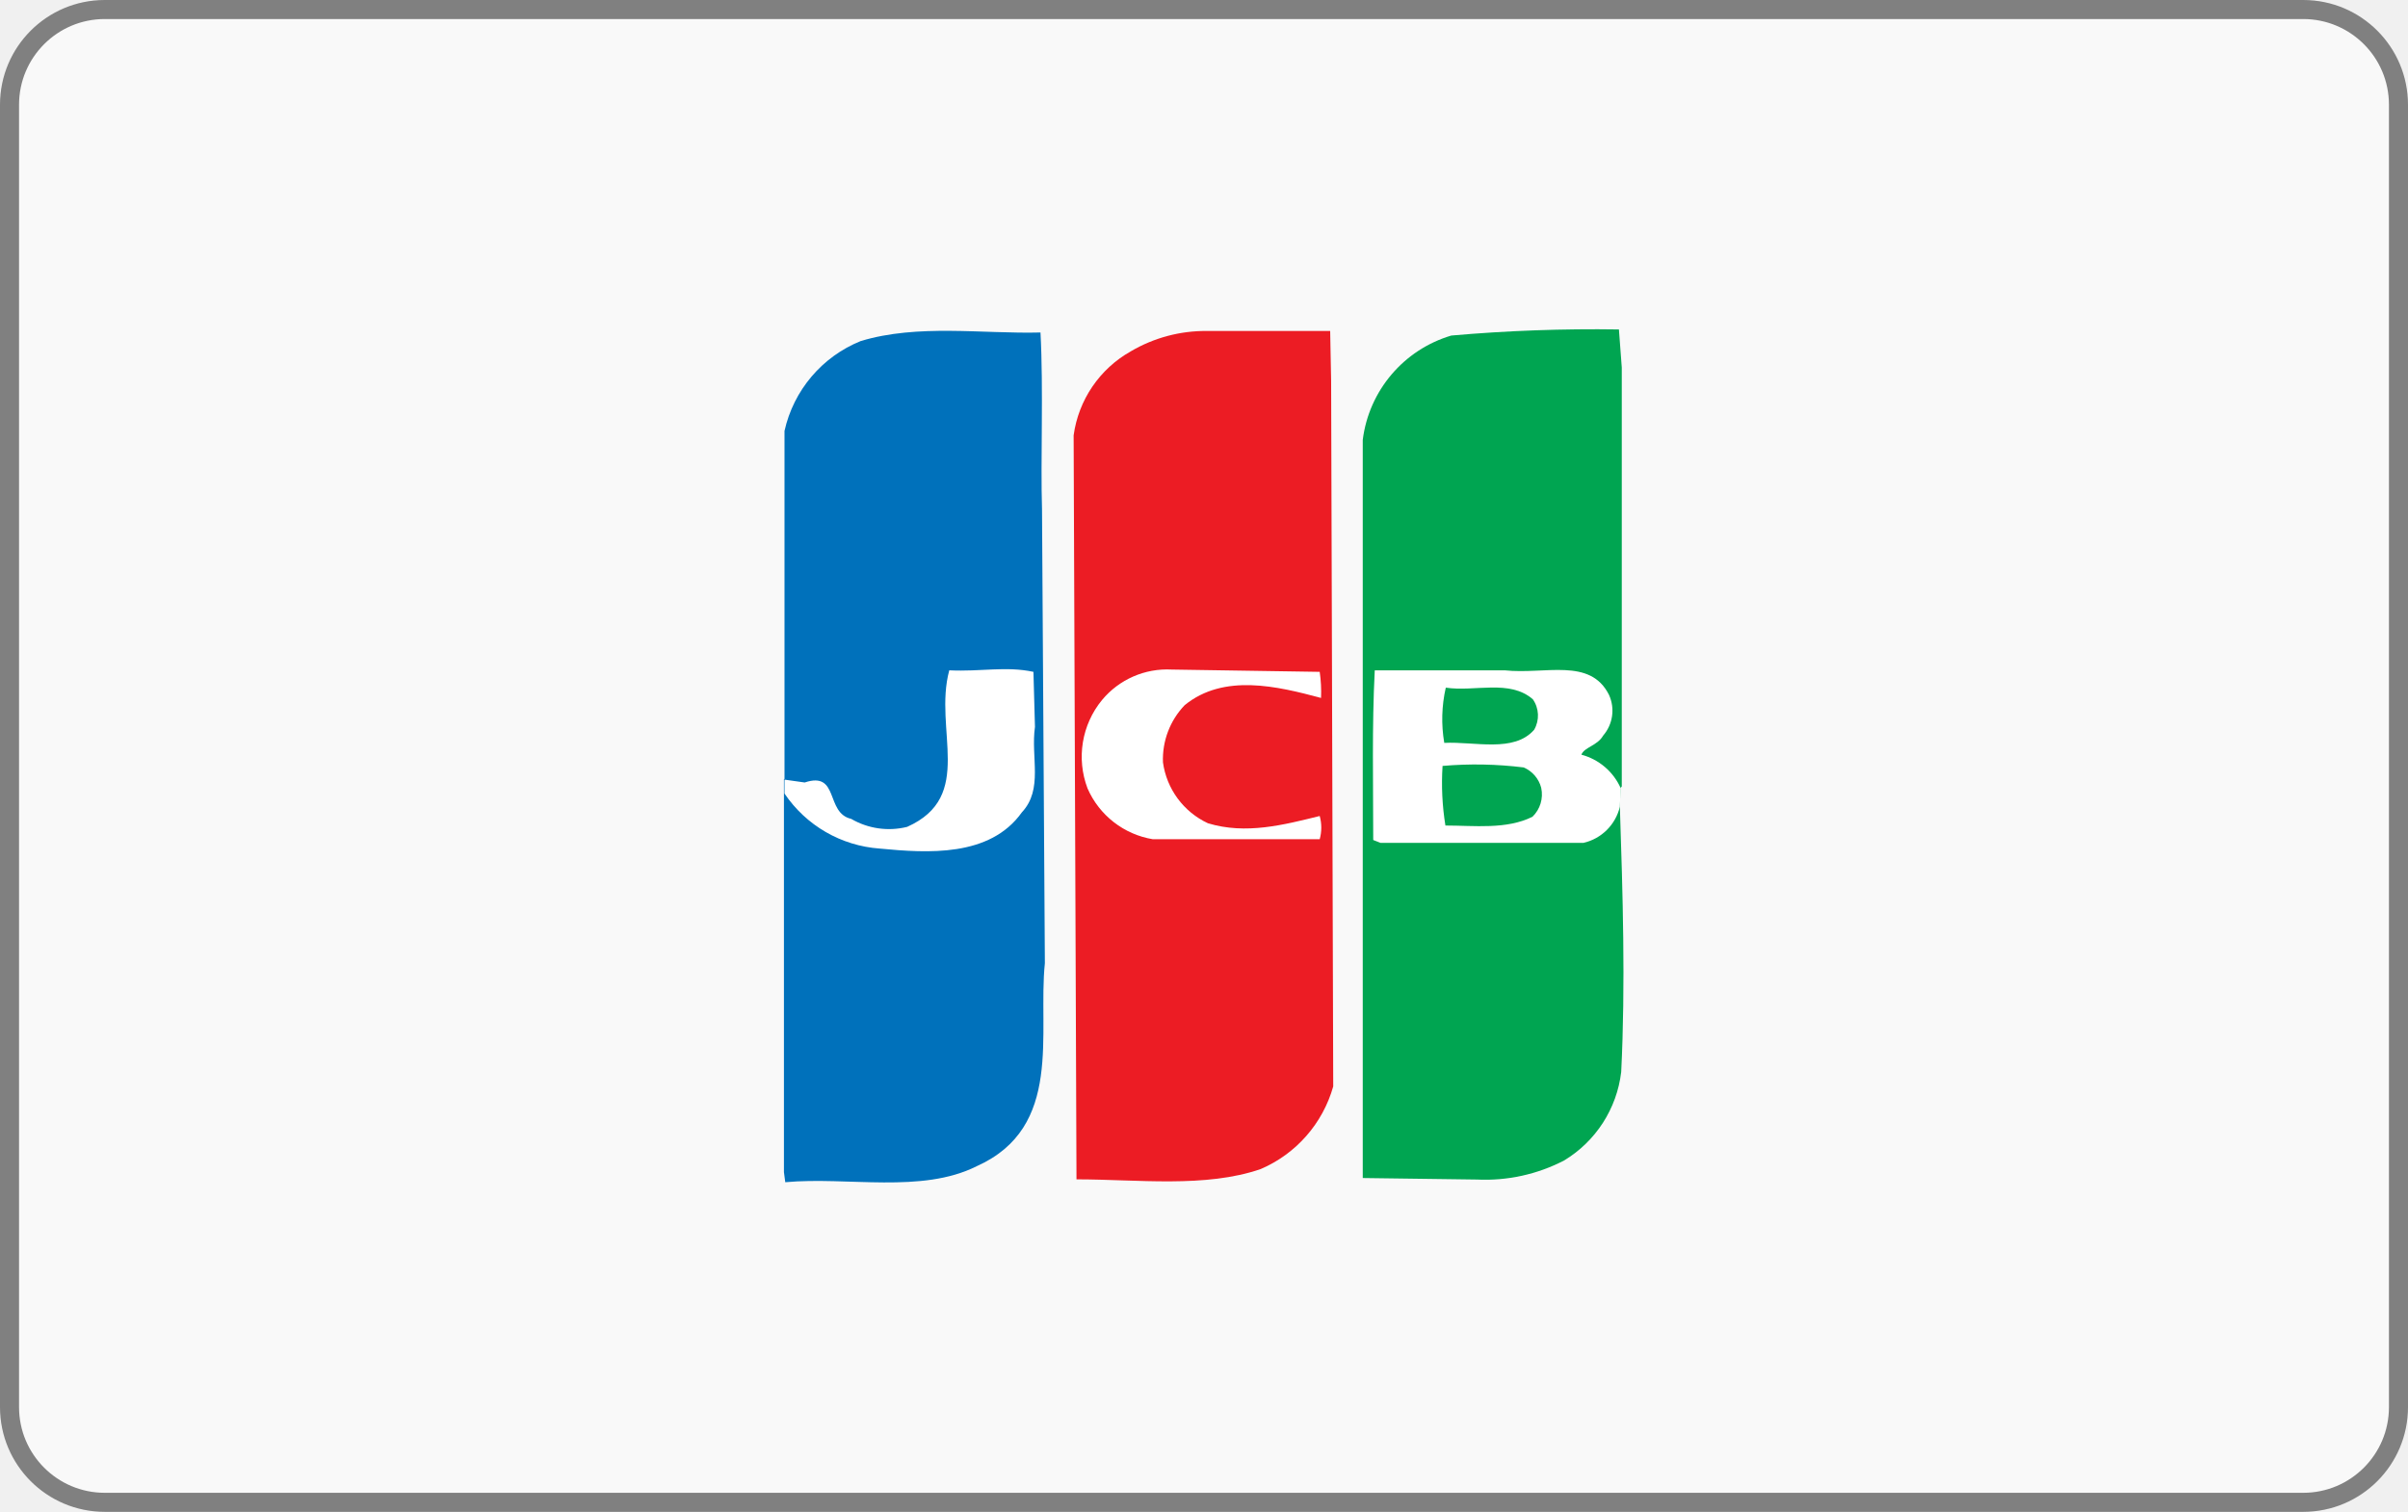
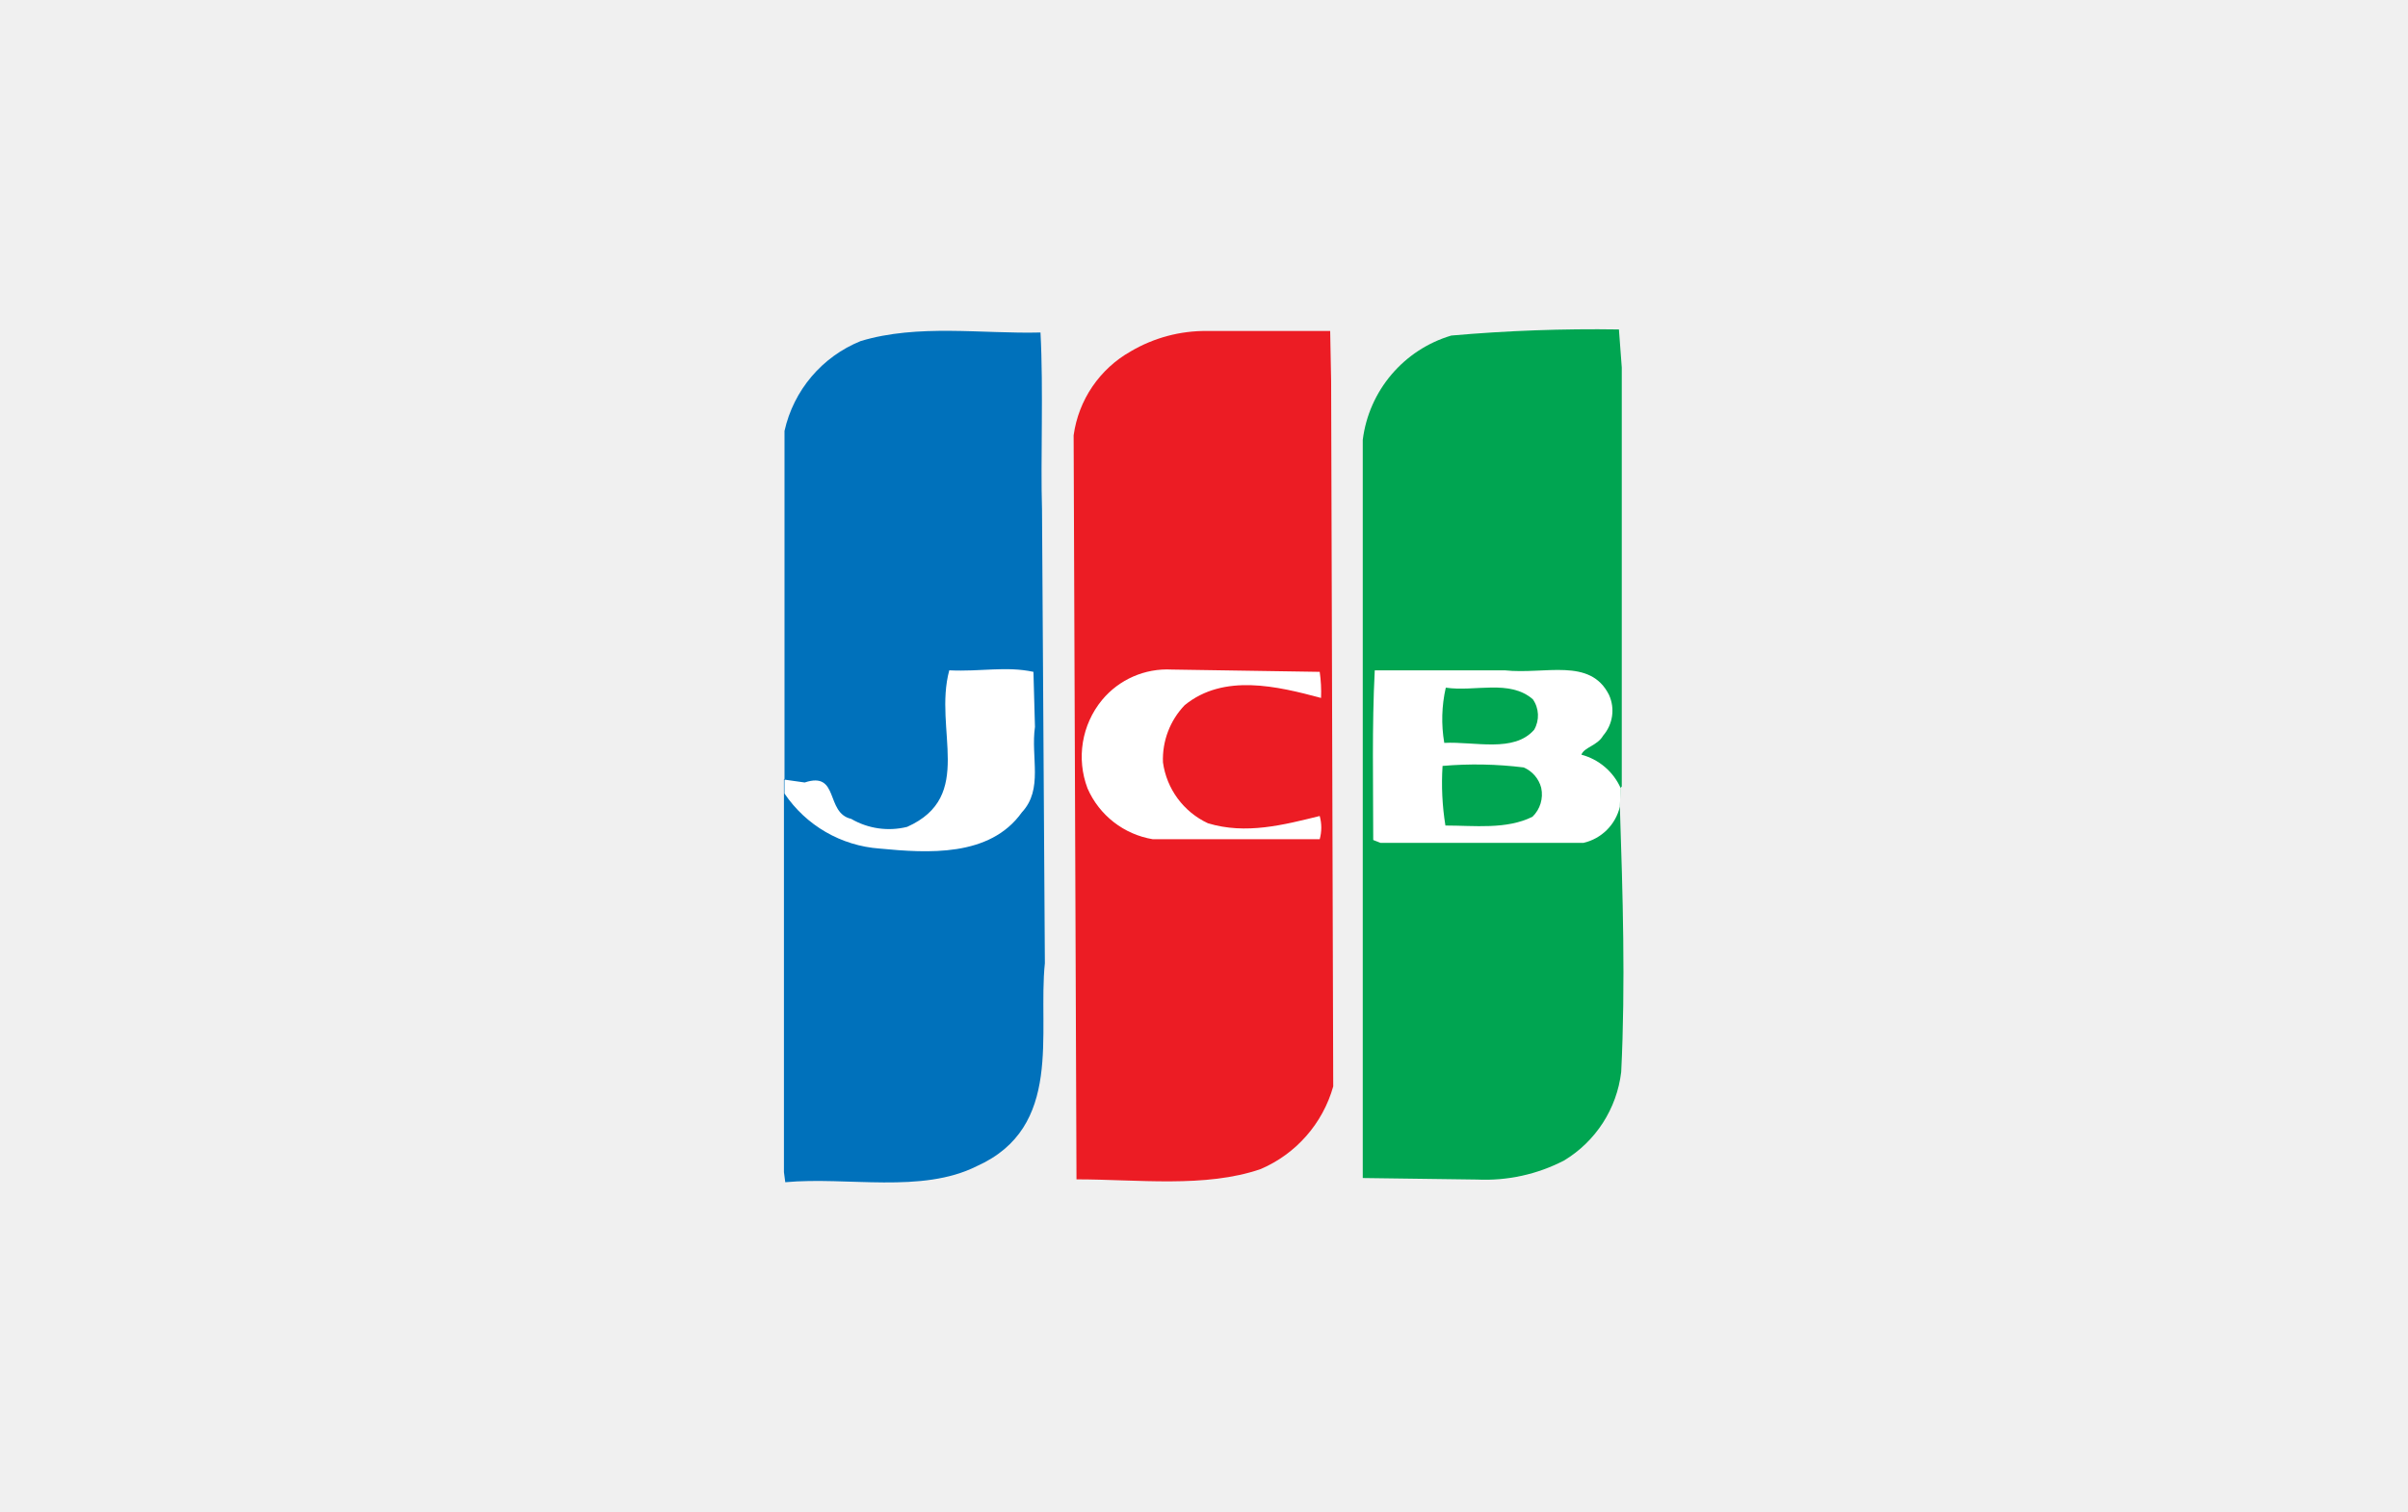
<svg xmlns="http://www.w3.org/2000/svg" viewBox="0 0 126.43 79.39">
-   <rect x="0.5" y="0.5" width="125.43" height="78.39" rx="5" fill="#f9f9f9" stroke="gray" stroke-miterlimit="10" />
  <path d="M85.05,42.36c.15,4.57.3,9.29.07,13.93a6.29,6.29,0,0,1-3,4.65,9,9,0,0,1-4.57,1l-6-.08,0-38.76a6.57,6.57,0,0,1,4.65-5.48A85.34,85.34,0,0,1,85,17.3l.15,2v22l-.07.08Z" fill="#00a551" />
  <path d="M41.19,40.91V22.63a6.65,6.65,0,0,1,4-4.72c3-.91,6.4-.37,9.44-.45.16,3,0,6.7.08,9.29l.15,23.83c-.38,3.66,1,8.61-3.58,10.66-2.89,1.45-6.77.54-10.05.84l-.07-.53V40.91Z" fill="#0071bb" />
  <path d="M41.19,41.67a6.59,6.59,0,0,0,5,2.89c2.51.24,5.78.46,7.46-1.9,1.14-1.22.46-2.89.69-4.49l-.08-2.89c-1.45-.31-2.74,0-4.42-.08-.84,3.12,1.37,6.62-2.21,8.22A3.94,3.94,0,0,1,44.69,43c-1.37-.31-.61-2.52-2.44-1.91l-1.06-.15Z" fill="#fff" />
  <path d="M69.89,20,70,57.05a6.7,6.7,0,0,1-3.81,4.34c-2.89,1-6.47.54-9.67.54l-.15-39.07a6,6,0,0,1,3-4.41,7.74,7.74,0,0,1,4-1.07h6.47Z" fill="#ec1c24" />
  <path d="M69.29,35.28a7.42,7.42,0,0,1,.07,1.37c-2.28-.61-5.1-1.3-7.16.38a4.11,4.11,0,0,0-1.14,3,4.15,4.15,0,0,0,2.36,3.2c2,.61,4,.08,5.87-.38a2.29,2.29,0,0,1,0,1.22H60.53a4.55,4.55,0,0,1-3.43-2.67,4.69,4.69,0,0,1,.76-4.64,4.44,4.44,0,0,1,3.66-1.6Z" fill="#fff" />
  <path d="M85.05,42.36a2.55,2.55,0,0,1-1.91,1.9H72.48l-.38-.15c0-3-.07-5.94.08-8.91H79c2.13.23,4.49-.69,5.48,1.29a2,2,0,0,1-.31,2.14c-.3.53-1,.61-1.14,1a3.14,3.14,0,0,1,2.06,1.75Zm-9.14-6.25a7.41,7.41,0,0,0-.08,2.9c1.6-.08,3.66.53,4.72-.69a1.49,1.49,0,0,0-.07-1.6C79.26,35.66,77.43,36.34,75.91,36.11ZM80,40.3a20.32,20.32,0,0,0-4.26-.08,14.05,14.05,0,0,0,.15,3.13c1.52,0,3.2.22,4.57-.46a1.63,1.63,0,0,0,.46-1.52A1.6,1.6,0,0,0,80,40.3Z" fill="#fff" />
</svg>
